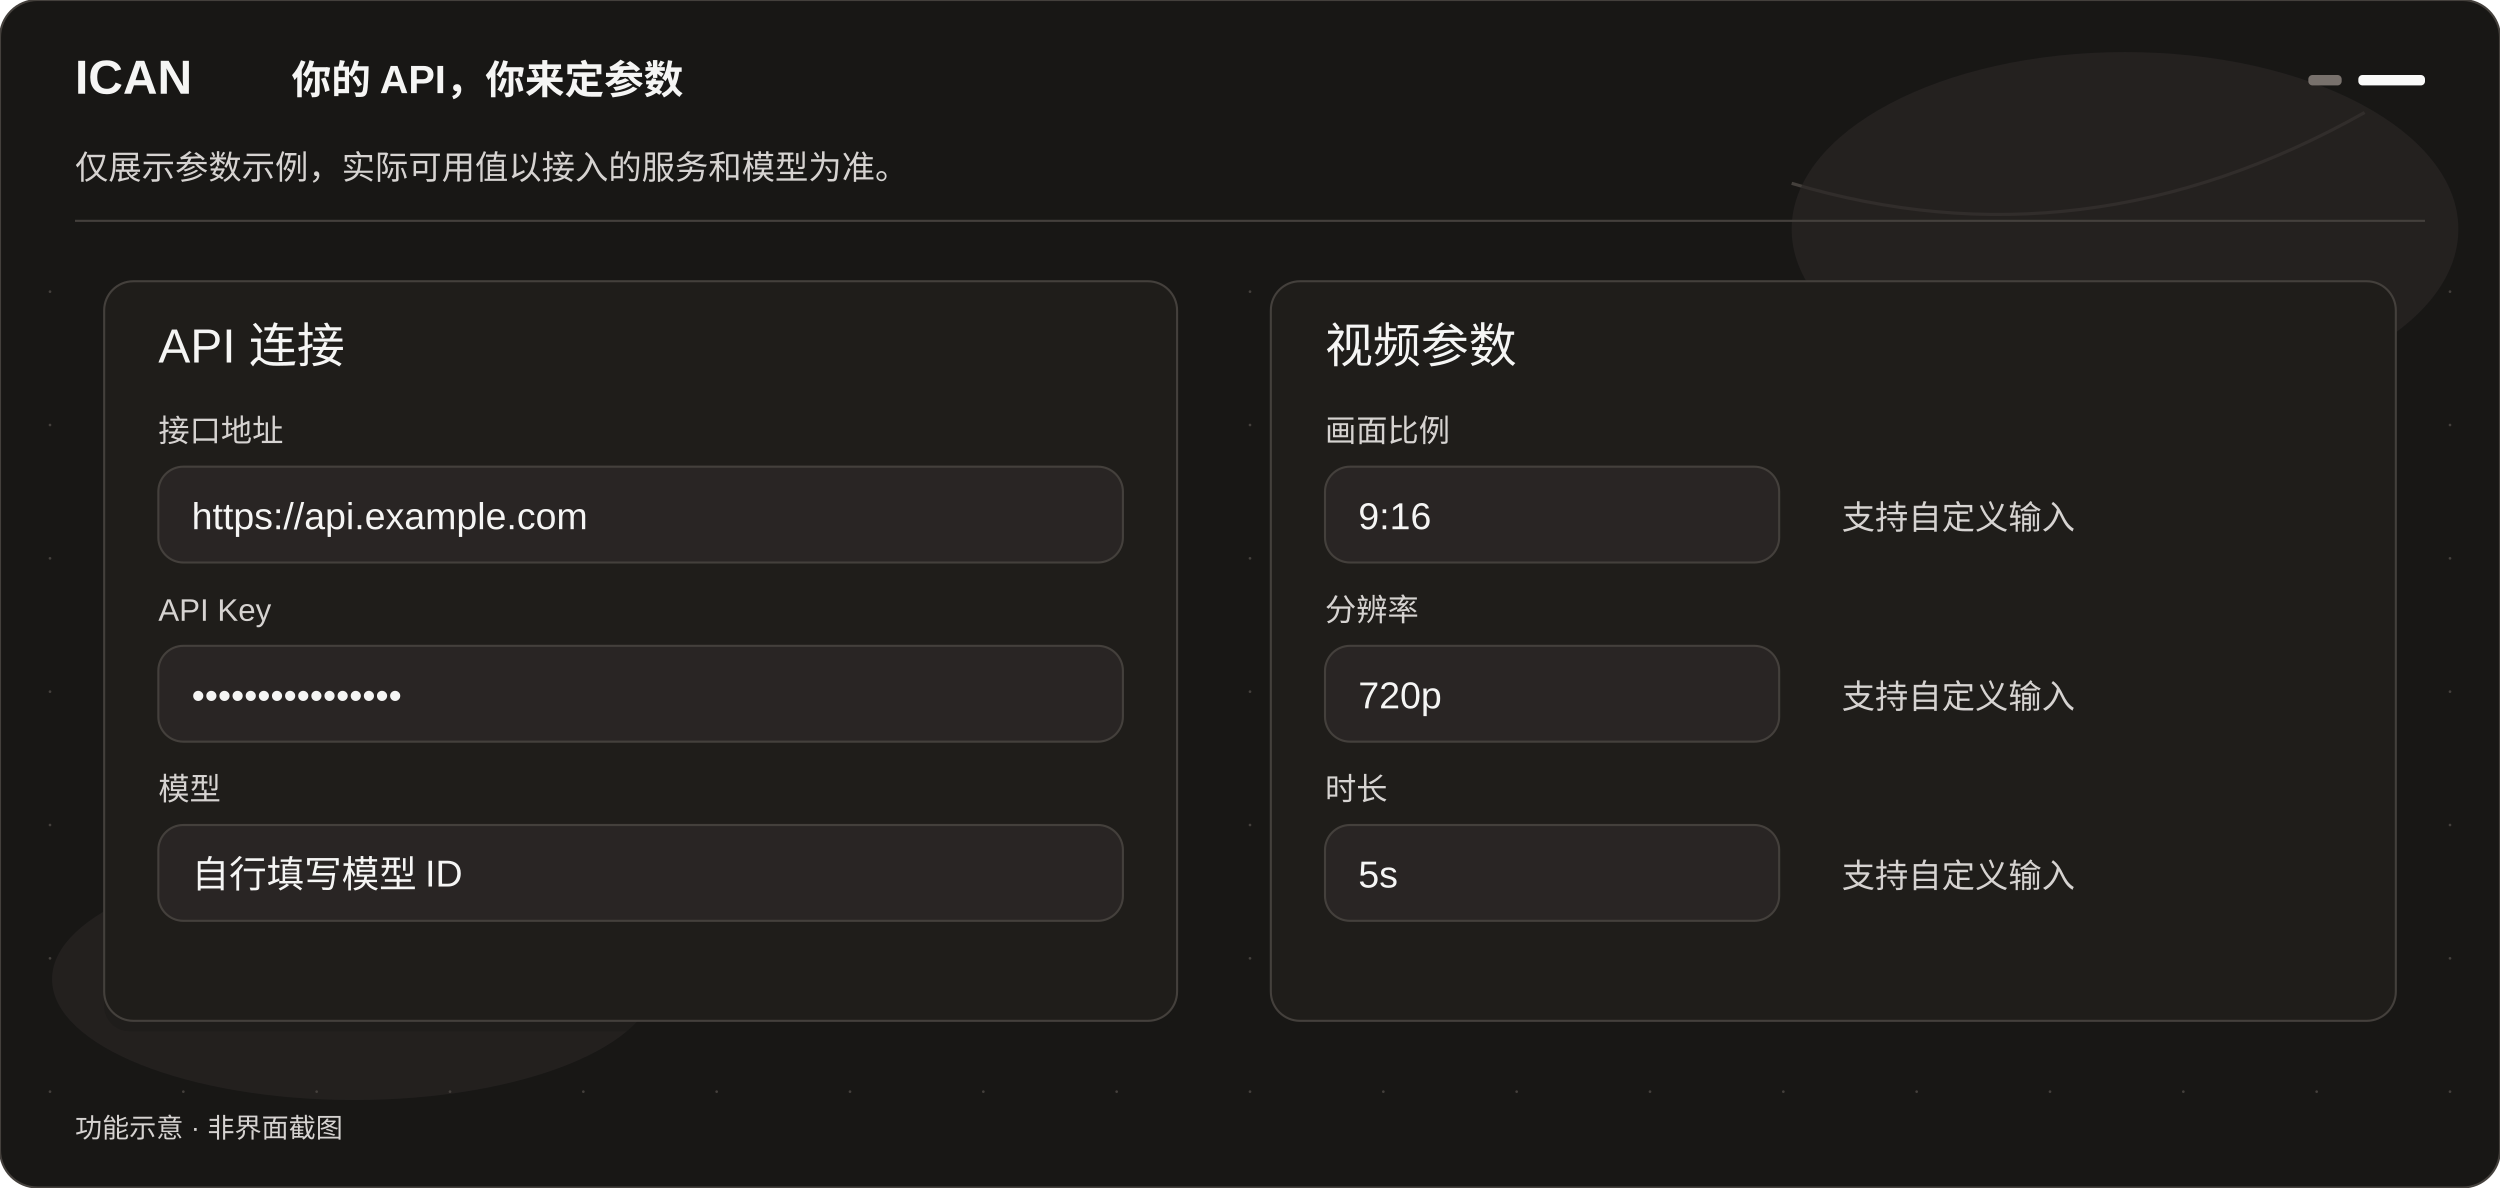
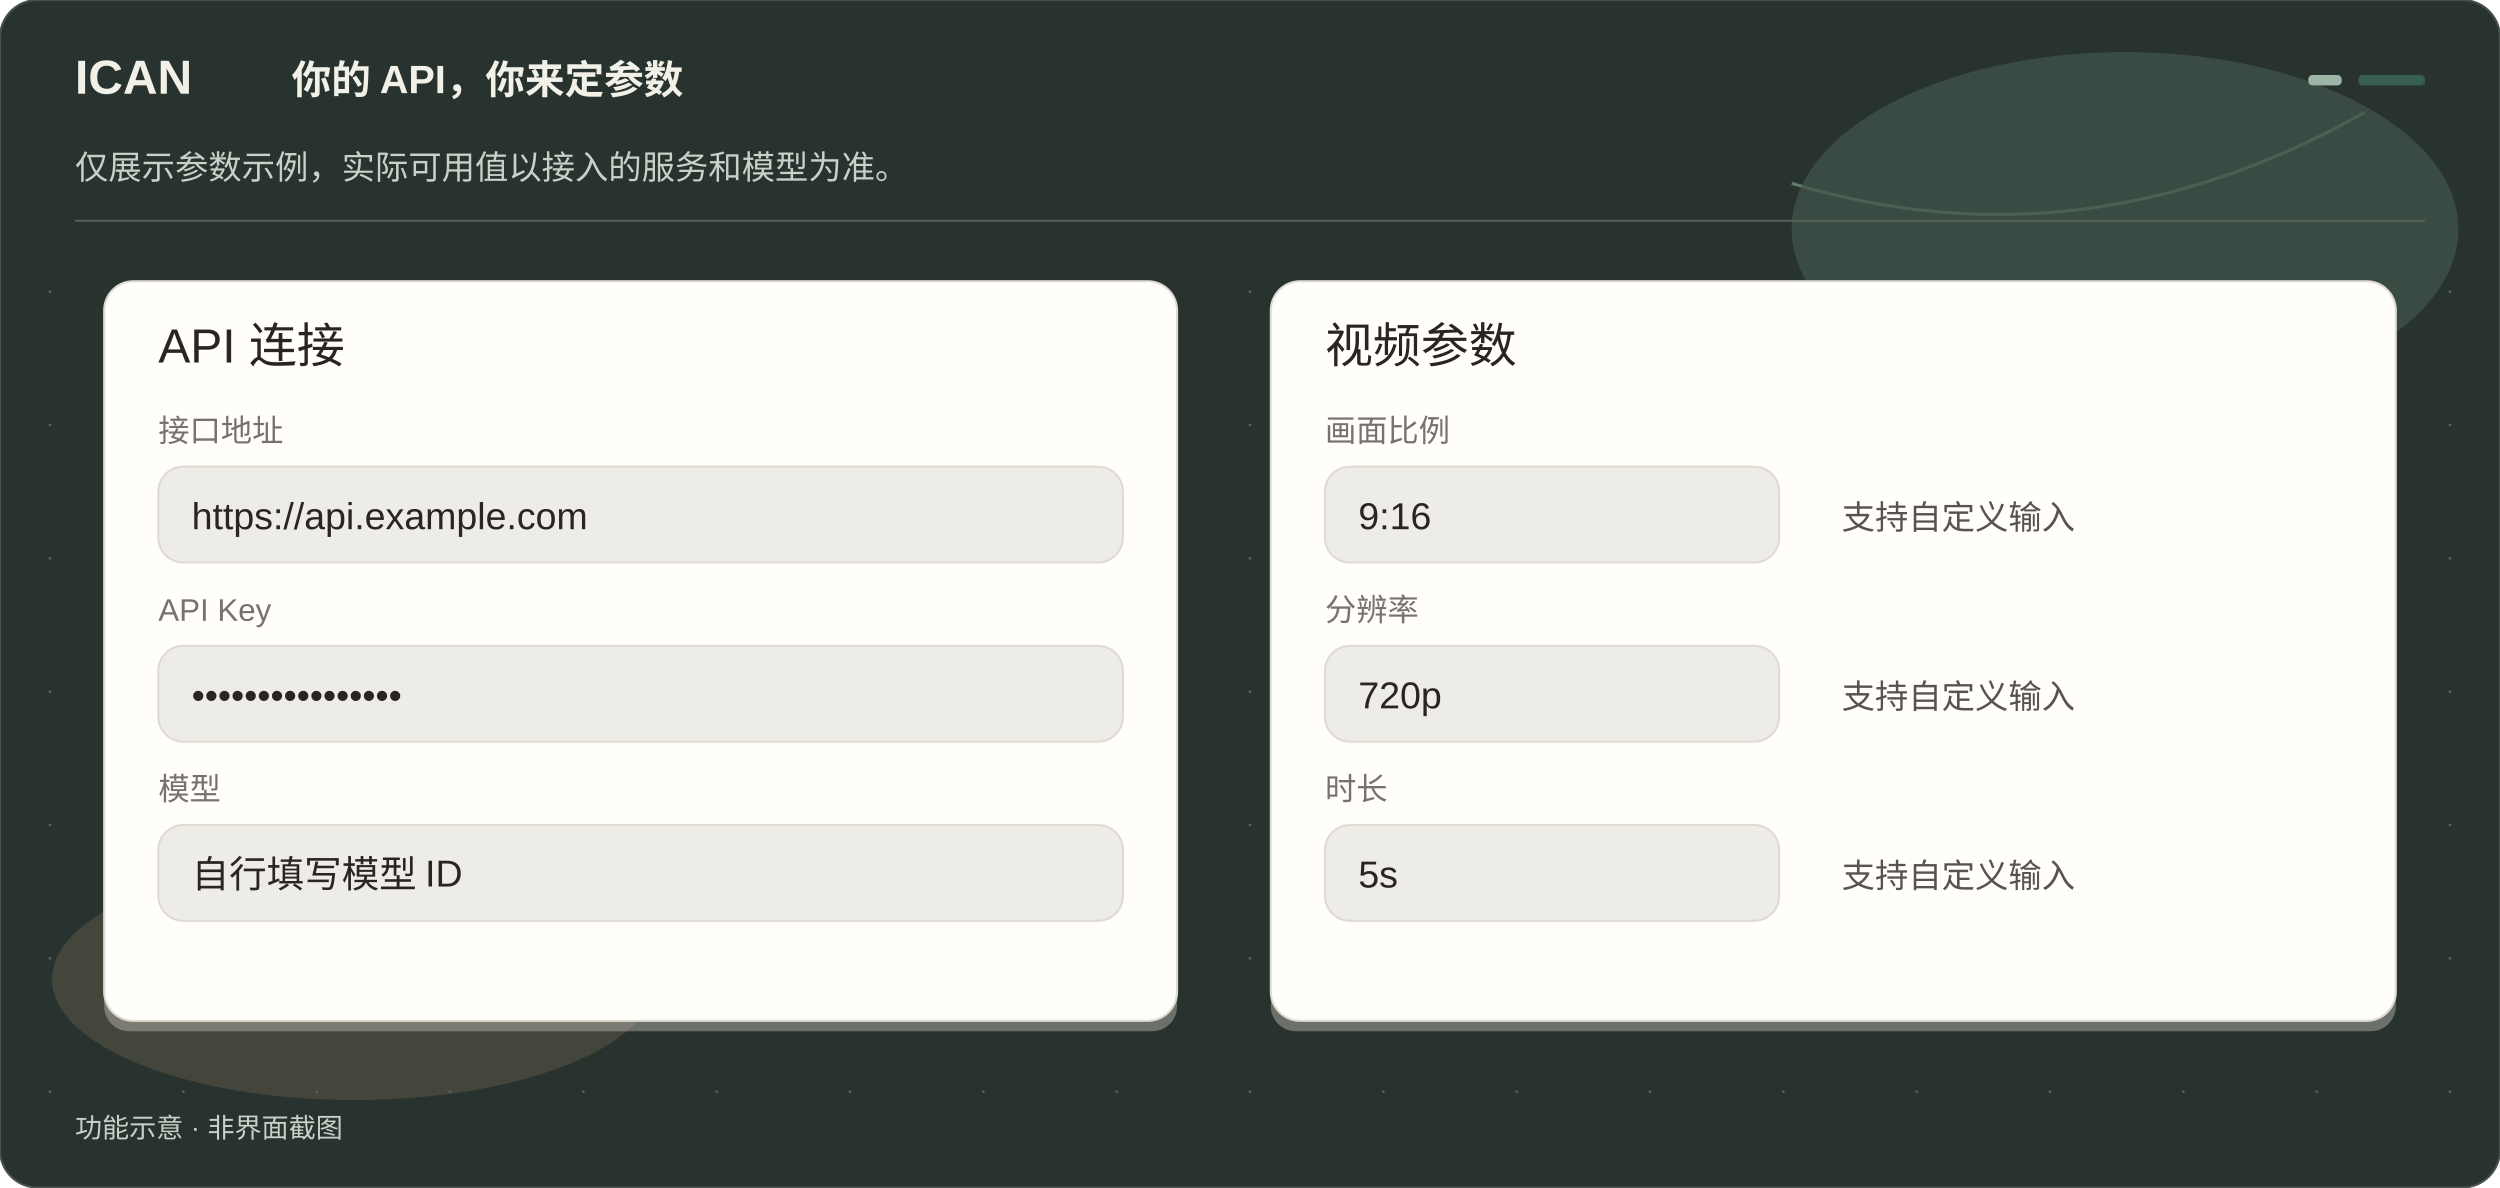
<svg xmlns="http://www.w3.org/2000/svg" width="1200" height="570" viewBox="0 0 1200 570" role="img" aria-labelledby="title desc" font-family="Arial, 'Noto Sans CJK SC', 'Microsoft YaHei', sans-serif">
-   <rect x="0" y="0" width="1200" height="570" rx="18" fill="#181715" stroke="#44403c" />
-   <path d="M860 88 Q1000 130 1135 54" fill="none" stroke="#44403c" stroke-width="1.5" />
-   <ellipse cx="170" cy="470" rx="145" ry="58" fill="#292524" opacity=".65" />
-   <ellipse cx="1020" cy="110" rx="160" ry="85" fill="#292524" opacity=".7" />
-   <g fill="#44403c">
+   <rect x="0" y="0" width="1200" height="570" rx="18" fill="#28332f" stroke="#45514a" />
+   <path d="M860 88 Q1000 130 1135 54" fill="none" stroke="#617a6b" stroke-width="1.5" />
+   <ellipse cx="170" cy="470" rx="145" ry="58" fill="#535044" opacity=".65" />
+   <ellipse cx="1020" cy="110" rx="160" ry="85" fill="#40564b" opacity=".7" />
+   <g fill="#566258">
    <circle cx="24" cy="140" r=".65" />
    <circle cx="24" cy="204" r=".65" />
    <circle cx="24" cy="268" r=".65" />
    <circle cx="24" cy="332" r=".65" />
    <circle cx="24" cy="396" r=".65" />
    <circle cx="24" cy="460" r=".65" />
    <circle cx="24" cy="524" r=".65" />
    <circle cx="88" cy="140" r=".65" />
    <circle cx="88" cy="204" r=".65" />
    <circle cx="88" cy="268" r=".65" />
    <circle cx="88" cy="332" r=".65" />
    <circle cx="88" cy="396" r=".65" />
    <circle cx="88" cy="460" r=".65" />
    <circle cx="88" cy="524" r=".65" />
    <circle cx="152" cy="140" r=".65" />
    <circle cx="152" cy="204" r=".65" />
    <circle cx="152" cy="268" r=".65" />
    <circle cx="152" cy="332" r=".65" />
    <circle cx="152" cy="396" r=".65" />
    <circle cx="152" cy="460" r=".65" />
    <circle cx="152" cy="524" r=".65" />
    <circle cx="216" cy="140" r=".65" />
    <circle cx="216" cy="204" r=".65" />
    <circle cx="216" cy="268" r=".65" />
    <circle cx="216" cy="332" r=".65" />
    <circle cx="216" cy="396" r=".65" />
    <circle cx="216" cy="460" r=".65" />
    <circle cx="216" cy="524" r=".65" />
    <circle cx="280" cy="140" r=".65" />
    <circle cx="280" cy="204" r=".65" />
    <circle cx="280" cy="268" r=".65" />
    <circle cx="280" cy="332" r=".65" />
    <circle cx="280" cy="396" r=".65" />
    <circle cx="280" cy="460" r=".65" />
    <circle cx="280" cy="524" r=".65" />
    <circle cx="344" cy="140" r=".65" />
    <circle cx="344" cy="204" r=".65" />
    <circle cx="344" cy="268" r=".65" />
    <circle cx="344" cy="332" r=".65" />
    <circle cx="344" cy="396" r=".65" />
    <circle cx="344" cy="460" r=".65" />
    <circle cx="344" cy="524" r=".65" />
    <circle cx="408" cy="140" r=".65" />
    <circle cx="408" cy="204" r=".65" />
    <circle cx="408" cy="268" r=".65" />
    <circle cx="408" cy="332" r=".65" />
    <circle cx="408" cy="396" r=".65" />
    <circle cx="408" cy="460" r=".65" />
    <circle cx="408" cy="524" r=".65" />
    <circle cx="472" cy="140" r=".65" />
    <circle cx="472" cy="204" r=".65" />
    <circle cx="472" cy="268" r=".65" />
    <circle cx="472" cy="332" r=".65" />
    <circle cx="472" cy="396" r=".65" />
    <circle cx="472" cy="460" r=".65" />
    <circle cx="472" cy="524" r=".65" />
    <circle cx="536" cy="140" r=".65" />
    <circle cx="536" cy="204" r=".65" />
    <circle cx="536" cy="268" r=".65" />
    <circle cx="536" cy="332" r=".65" />
    <circle cx="536" cy="396" r=".65" />
    <circle cx="536" cy="460" r=".65" />
    <circle cx="536" cy="524" r=".65" />
    <circle cx="600" cy="140" r=".65" />
    <circle cx="600" cy="204" r=".65" />
    <circle cx="600" cy="268" r=".65" />
    <circle cx="600" cy="332" r=".65" />
    <circle cx="600" cy="396" r=".65" />
    <circle cx="600" cy="460" r=".65" />
    <circle cx="600" cy="524" r=".65" />
    <circle cx="664" cy="140" r=".65" />
    <circle cx="664" cy="204" r=".65" />
    <circle cx="664" cy="268" r=".65" />
    <circle cx="664" cy="332" r=".65" />
    <circle cx="664" cy="396" r=".65" />
    <circle cx="664" cy="460" r=".65" />
    <circle cx="664" cy="524" r=".65" />
    <circle cx="728" cy="140" r=".65" />
    <circle cx="728" cy="204" r=".65" />
    <circle cx="728" cy="268" r=".65" />
    <circle cx="728" cy="332" r=".65" />
    <circle cx="728" cy="396" r=".65" />
    <circle cx="728" cy="460" r=".65" />
    <circle cx="728" cy="524" r=".65" />
    <circle cx="792" cy="140" r=".65" />
    <circle cx="792" cy="204" r=".65" />
    <circle cx="792" cy="268" r=".65" />
    <circle cx="792" cy="332" r=".65" />
    <circle cx="792" cy="396" r=".65" />
    <circle cx="792" cy="460" r=".65" />
    <circle cx="792" cy="524" r=".65" />
    <circle cx="856" cy="140" r=".65" />
    <circle cx="856" cy="204" r=".65" />
    <circle cx="856" cy="268" r=".65" />
    <circle cx="856" cy="332" r=".65" />
    <circle cx="856" cy="396" r=".65" />
    <circle cx="856" cy="460" r=".65" />
    <circle cx="856" cy="524" r=".65" />
    <circle cx="920" cy="140" r=".65" />
    <circle cx="920" cy="204" r=".65" />
    <circle cx="920" cy="268" r=".65" />
    <circle cx="920" cy="332" r=".65" />
    <circle cx="920" cy="396" r=".65" />
    <circle cx="920" cy="460" r=".65" />
    <circle cx="920" cy="524" r=".65" />
    <circle cx="984" cy="140" r=".65" />
    <circle cx="984" cy="204" r=".65" />
    <circle cx="984" cy="268" r=".65" />
    <circle cx="984" cy="332" r=".65" />
    <circle cx="984" cy="396" r=".65" />
    <circle cx="984" cy="460" r=".65" />
    <circle cx="984" cy="524" r=".65" />
    <circle cx="1048" cy="140" r=".65" />
    <circle cx="1048" cy="204" r=".65" />
    <circle cx="1048" cy="268" r=".65" />
    <circle cx="1048" cy="332" r=".65" />
    <circle cx="1048" cy="396" r=".65" />
    <circle cx="1048" cy="460" r=".65" />
    <circle cx="1048" cy="524" r=".65" />
    <circle cx="1112" cy="140" r=".65" />
    <circle cx="1112" cy="204" r=".65" />
    <circle cx="1112" cy="268" r=".65" />
    <circle cx="1112" cy="332" r=".65" />
    <circle cx="1112" cy="396" r=".65" />
    <circle cx="1112" cy="460" r=".65" />
    <circle cx="1112" cy="524" r=".65" />
    <circle cx="1176" cy="140" r=".65" />
    <circle cx="1176" cy="204" r=".65" />
    <circle cx="1176" cy="268" r=".65" />
    <circle cx="1176" cy="332" r=".65" />
    <circle cx="1176" cy="396" r=".65" />
    <circle cx="1176" cy="460" r=".65" />
    <circle cx="1176" cy="524" r=".65" />
  </g>
  <g font-family="Arial, 'Noto Sans CJK SC', 'Microsoft YaHei', sans-serif">
-     <path d="M36 106 H1164" stroke="#44403c" />
-     <text x="36" y="45" font-size="23" fill="#f5f5f4" font-weight="700">ICAN</text>
-     <text x="140" y="45" font-size="19" fill="#f5f5f4" font-weight="600">你的 API，你来定参数</text>
-     <text x="36" y="86" font-size="16" fill="#d6d3d1">仅展示参数示例，实际可用值以接入的服务和模型为准。</text>
-     <text x="36" y="546" font-size="13" fill="#d6d3d1">功能示意 · 非界面截图</text>
-     <rect x="50" y="140.0" width="515" height="355" rx="12" fill="#181715" stroke="none" opacity=".38" />
-     <rect x="50" y="135" width="515" height="355" rx="14" fill="#1f1d1a" stroke="#44403c" />
-     <rect x="610" y="140.0" width="540" height="355" rx="12" fill="#181715" stroke="none" opacity=".38" />
-     <rect x="610" y="135" width="540" height="355" rx="14" fill="#1f1d1a" stroke="#44403c" />
-     <text x="76" y="174" font-size="23" fill="#f5f5f4">API 连接</text>
-     <text x="636" y="174" font-size="23" fill="#f5f5f4">视频参数</text>
-     <text x="76" y="212" font-size="15" fill="#d6d3d1">接口地址</text>
-     <rect x="76" y="224" width="463" height="46" rx="12" fill="#292524" stroke="#44403c" />
-     <text x="92" y="254" font-size="18" fill="#f5f5f4">https://api.example.com</text>
-     <text x="76" y="298" font-size="15" fill="#d6d3d1">API Key</text>
-     <rect x="76" y="310" width="463" height="46" rx="12" fill="#292524" stroke="#44403c" />
-     <text x="92" y="340" font-size="18" fill="#f5f5f4">••••••••••••••••</text>
-     <text x="76" y="384" font-size="15" fill="#d6d3d1">模型</text>
-     <rect x="76" y="396" width="463" height="46" rx="12" fill="#292524" stroke="#44403c" />
-     <text x="92" y="426" font-size="18" fill="#f5f5f4">自行填写模型 ID</text>
-     <text x="636" y="212" font-size="15" fill="#d6d3d1">画面比例</text>
-     <rect x="636" y="224" width="218" height="46" rx="12" fill="#292524" stroke="#44403c" />
-     <text x="652" y="254" font-size="18" fill="#f5f5f4">9:16</text>
-     <text x="884" y="254" font-size="16" fill="#d6d3d1">支持自定义输入</text>
-     <text x="636" y="298" font-size="15" fill="#d6d3d1">分辨率</text>
-     <rect x="636" y="310" width="218" height="46" rx="12" fill="#292524" stroke="#44403c" />
-     <text x="652" y="340" font-size="18" fill="#f5f5f4">720p</text>
-     <text x="884" y="340" font-size="16" fill="#d6d3d1">支持自定义输入</text>
-     <text x="636" y="384" font-size="15" fill="#d6d3d1">时长</text>
-     <rect x="636" y="396" width="218" height="46" rx="12" fill="#292524" stroke="#44403c" />
-     <text x="652" y="426" font-size="18" fill="#f5f5f4">5s</text>
-     <text x="884" y="426" font-size="16" fill="#d6d3d1">支持自定义输入</text>
-     <rect x="1108" y="36" width="16" height="5" rx="2" fill="#78716c" />
-     <rect x="1132" y="36" width="32" height="5" rx="2" fill="#fafaf9" />
+     <path d="M36 106 H1164" stroke="#536157" />
+     <text x="36" y="45" font-size="23" fill="#f1f1e8" font-weight="700">ICAN</text>
+     <text x="140" y="45" font-size="19" fill="#f1f1e8" font-weight="600">你的 API，你来定参数</text>
+     <text x="36" y="86" font-size="16" fill="#c7d1c8">仅展示参数示例，实际可用值以接入的服务和模型为准。</text>
+     <text x="36" y="546" font-size="13" fill="#c7d1c8">功能示意 · 非界面截图</text>
+     <rect x="50" y="140.0" width="515" height="355" rx="12" fill="#d8d6cb" stroke="none" opacity=".38" />
+     <rect x="50" y="135" width="515" height="355" rx="14" fill="#fffefa" stroke="#dedbd2" />
+     <rect x="610" y="140.0" width="540" height="355" rx="12" fill="#d8d6cb" stroke="none" opacity=".38" />
+     <rect x="610" y="135" width="540" height="355" rx="14" fill="#fffefa" stroke="#dedbd2" />
+     <text x="76" y="174" font-size="23" fill="#292524">API 连接</text>
+     <text x="636" y="174" font-size="23" fill="#292524">视频参数</text>
+     <text x="76" y="212" font-size="15" fill="#78716c">接口地址</text>
+     <rect x="76" y="224" width="463" height="46" rx="12" fill="#eeece6" stroke="#dedbd2" />
+     <text x="92" y="254" font-size="18" fill="#292524">https://api.example.com</text>
+     <text x="76" y="298" font-size="15" fill="#78716c">API Key</text>
+     <rect x="76" y="310" width="463" height="46" rx="12" fill="#eeece6" stroke="#dedbd2" />
+     <text x="92" y="340" font-size="18" fill="#292524">••••••••••••••••</text>
+     <text x="76" y="384" font-size="15" fill="#78716c">模型</text>
+     <rect x="76" y="396" width="463" height="46" rx="12" fill="#eeece6" stroke="#dedbd2" />
+     <text x="92" y="426" font-size="18" fill="#292524">自行填写模型 ID</text>
+     <text x="636" y="212" font-size="15" fill="#78716c">画面比例</text>
+     <rect x="636" y="224" width="218" height="46" rx="12" fill="#eeece6" stroke="#dedbd2" />
+     <text x="652" y="254" font-size="18" fill="#292524">9:16</text>
+     <text x="884" y="254" font-size="16" fill="#57534e">支持自定义输入</text>
+     <text x="636" y="298" font-size="15" fill="#78716c">分辨率</text>
+     <rect x="636" y="310" width="218" height="46" rx="12" fill="#eeece6" stroke="#dedbd2" />
+     <text x="652" y="340" font-size="18" fill="#292524">720p</text>
+     <text x="884" y="340" font-size="16" fill="#57534e">支持自定义输入</text>
+     <text x="636" y="384" font-size="15" fill="#78716c">时长</text>
+     <rect x="636" y="396" width="218" height="46" rx="12" fill="#eeece6" stroke="#dedbd2" />
+     <text x="652" y="426" font-size="18" fill="#292524">5s</text>
+     <text x="884" y="426" font-size="16" fill="#57534e">支持自定义输入</text>
+     <rect x="1108" y="36" width="16" height="5" rx="2" fill="#9db5a6" />
+     <rect x="1132" y="36" width="32" height="5" rx="2" fill="#365f50" />
  </g>
</svg>
